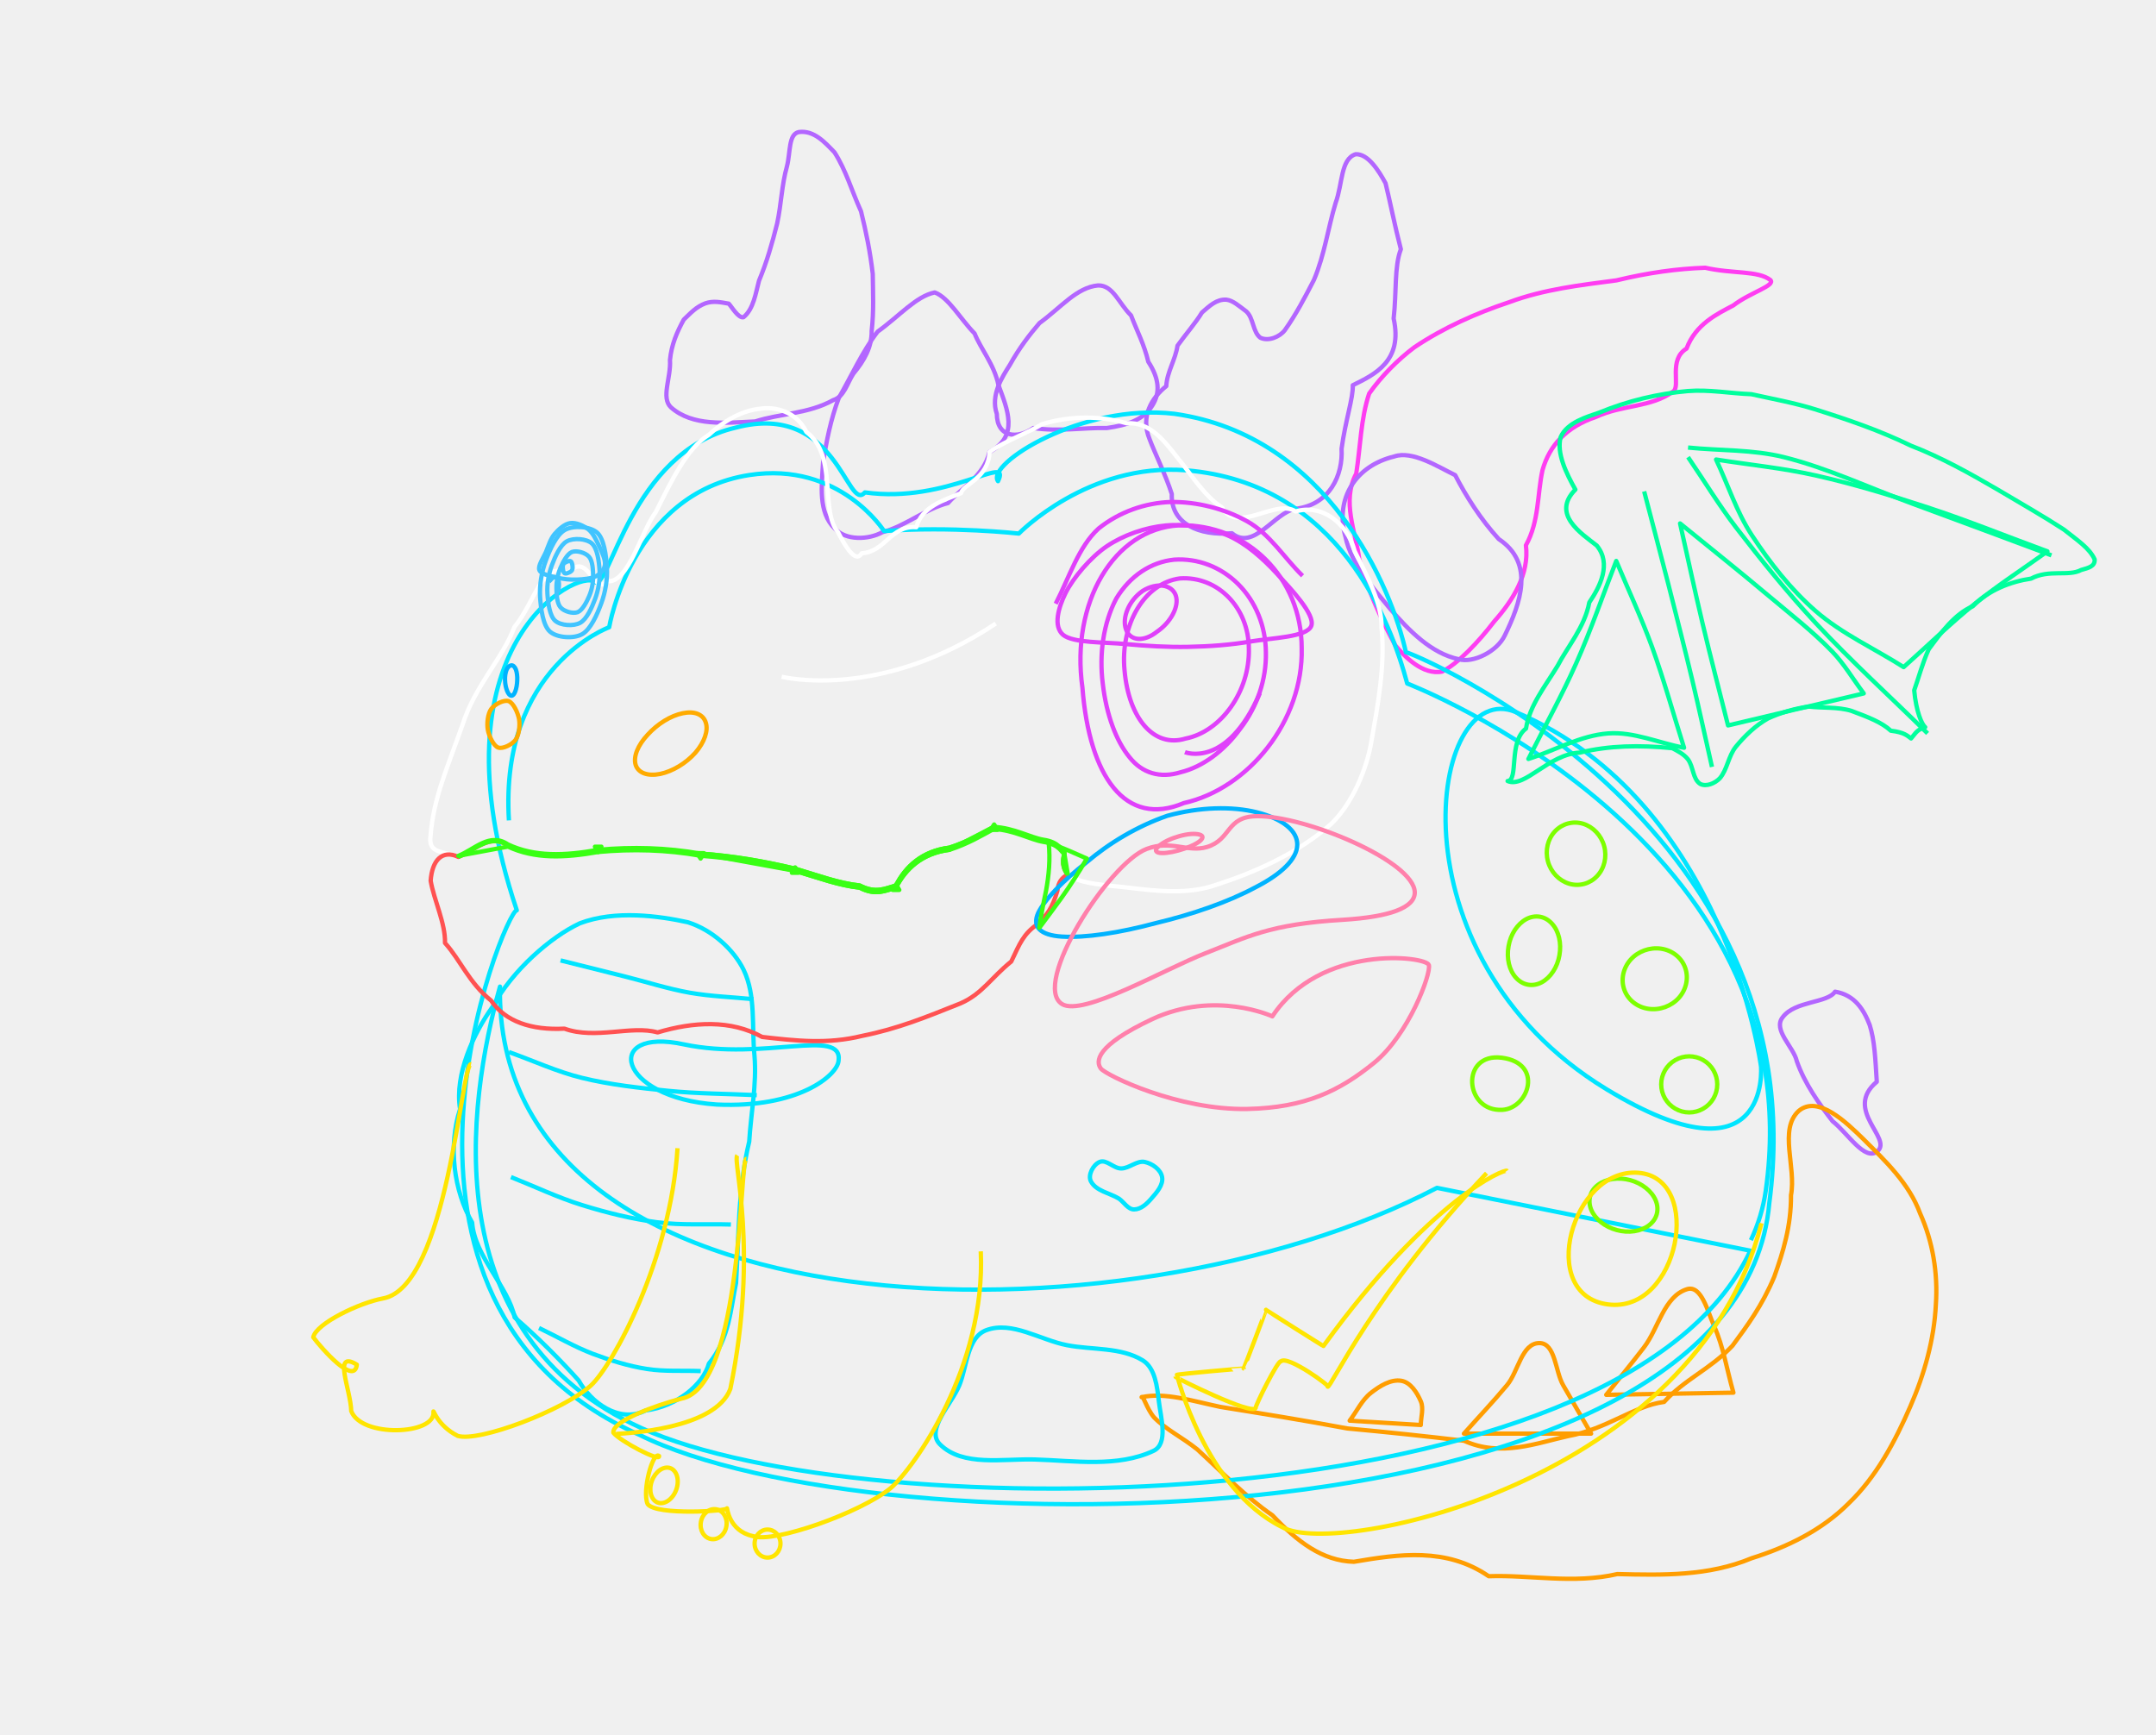
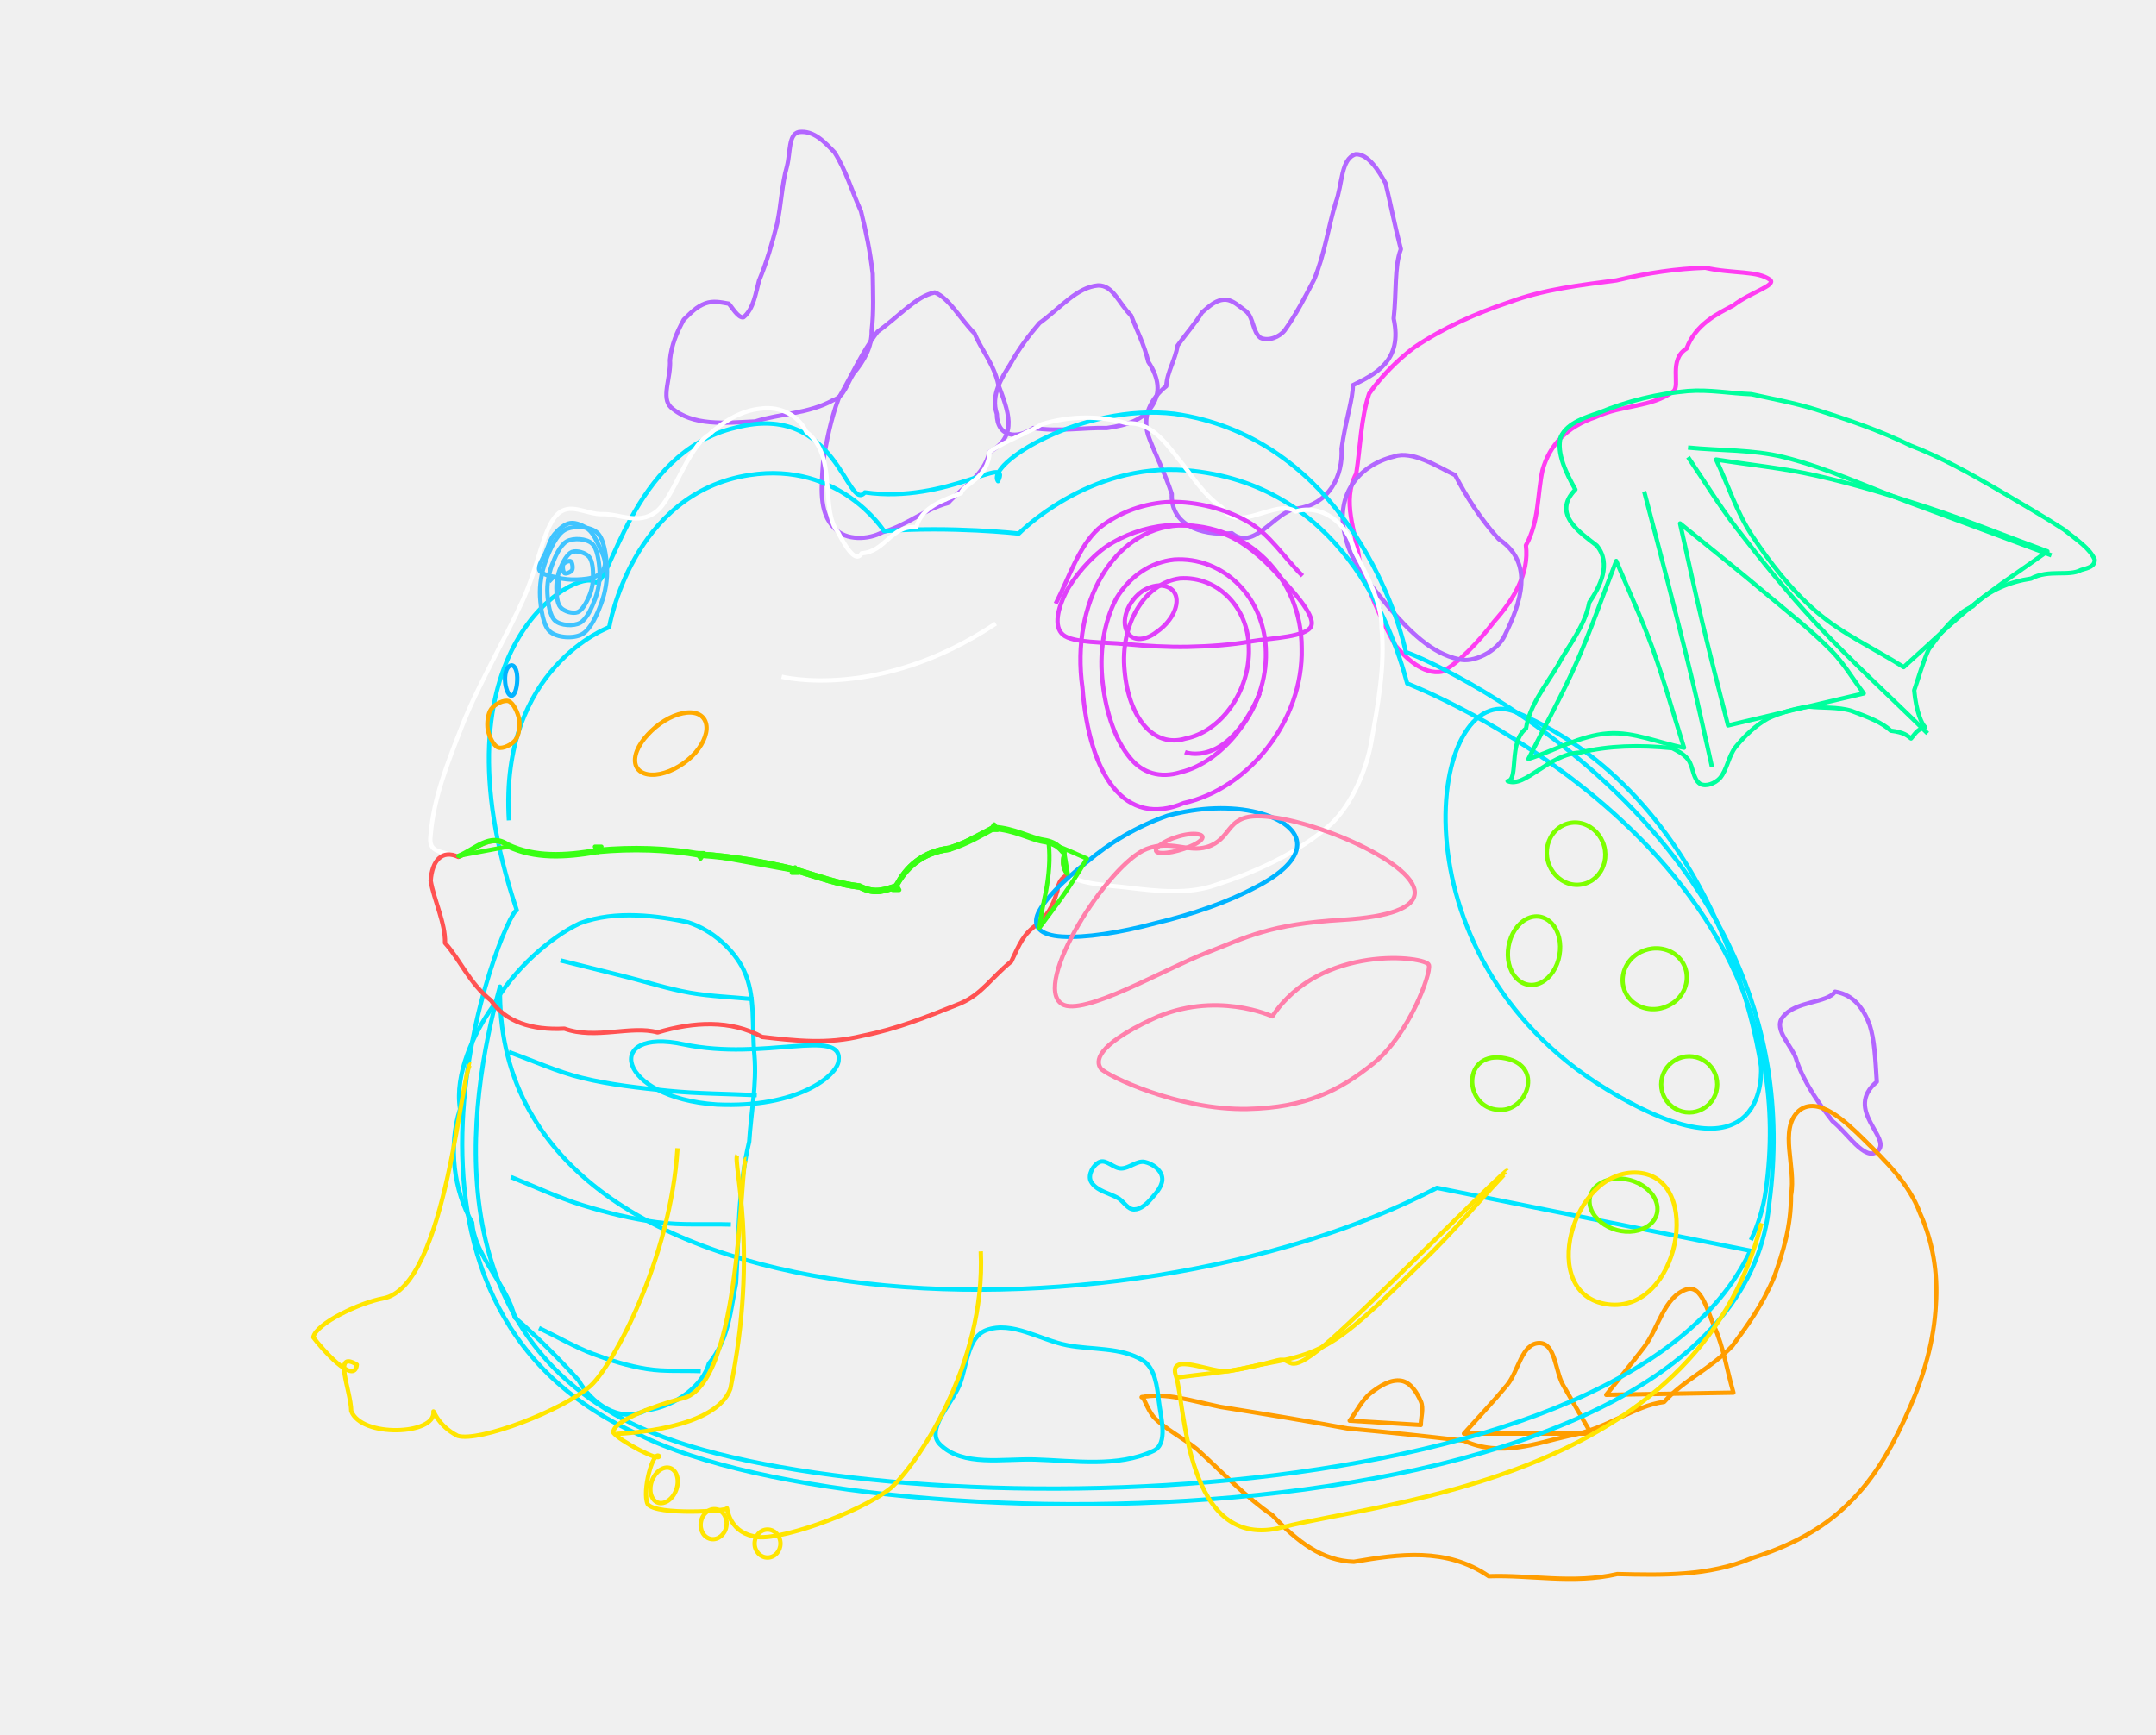
<svg xmlns="http://www.w3.org/2000/svg" width="2000" height="1609" viewBox="0 0 2000 1609">
  <g id="g_wing_back" fill="none" stroke="#ff3df2" stroke-width="4" stroke-linejoin="round">
    <path id="wing_lobe" d="M 1642.3 259.8 C 1647.2 265.0 1623.9 271.1 1607.8 283.4 C 1592.9 291.2 1573.0 300.7 1564.5 323.4 C 1547.5 333.6 1559.0 357.8 1552.4 363.0 C 1531.5 378.3 1505.1 375.3 1480.4 386.8 C 1453.1 396.0 1437.4 413.1 1430.9 436.1 C 1426.0 458.3 1427.9 483.6 1415.5 505.9 C 1418.8 532.2 1403.7 556.8 1386.1 576.5 C 1371.6 595.5 1352.7 615.4 1337.9 623.0 C 1319.9 626.7 1302.8 608.9 1294.4 598.8 C 1281.1 574.4 1268.6 547.1 1260.9 518.8 C 1257.7 493.6 1244.3 465.0 1258.1 439.4 C 1262.0 414.5 1262.3 388.4 1270.1 365.1 C 1281.4 349.0 1296.9 333.5 1312.0 322.2 C 1339.1 304.0 1369.2 290.6 1400.1 280.3 C 1432.4 268.3 1466.1 264.5 1499.5 260.1 C 1528.9 253.0 1555.6 249.3 1581.8 248.4 C 1607.4 254.2 1630.7 250.8 1642.3 259.8 Z" />
  </g>
  <g id="g_spikes" fill="none" stroke="#b366ff" stroke-width="4" stroke-linejoin="round">
    <path id="spike_head_3" d="M 1293.3 423.5 C 1310.0 417.6 1334.0 433.1 1349.9 440.8 C 1359.7 459.9 1373.6 481.9 1390.3 500.1 C 1424.0 522.5 1410.4 559.8 1395.9 589.5 C 1388.8 604.5 1366.4 615.4 1353.3 611.6 C 1327.5 606.2 1306.9 584.7 1289.7 565.0 C 1274.4 546.1 1253.1 522.9 1248.2 498.3 C 1237.9 462.3 1257.9 432.0 1293.3 423.5 Z" />
    <path id="spike_back_1" d="M 1702.3 920.0 C 1720.4 923.0 1728.9 936.5 1734.4 950.9 C 1739.0 965.4 1739.6 981.9 1741.0 1003.6 C 1709.8 1029.6 1755.9 1056.0 1741.6 1068.0 C 1730.0 1078.0 1713.8 1050.9 1700.0 1040.2 C 1687.5 1024.1 1674.1 1005.3 1666.8 984.5 C 1663.9 971.3 1644.1 955.3 1653.8 943.6 C 1665.2 928.4 1695.1 930.8 1702.3 920.0 Z" />
    <path id="horn_left" d="M 741.0 122.5 C 755.1 120.6 765.4 132.3 774.1 141.3 C 784.9 158.2 790.0 176.9 798.7 196.0 C 803.4 215.0 807.2 233.5 809.6 254.1 C 809.8 271.4 810.7 288.5 808.6 307.0 C 808.8 321.9 801.8 334.4 791.6 346.7 C 785.6 356.0 783.2 368.0 772.9 371.2 C 750.0 384.0 723.8 383.5 700.5 391.0 C 672.6 392.3 642.6 395.7 622.4 377.9 C 612.9 369.0 622.6 350.2 621.5 334.0 C 622.9 319.6 628.0 308.0 634.3 296.5 C 640.8 290.3 645.8 284.6 654.4 281.4 C 661.7 278.9 668.1 280.3 676.0 281.7 C 678.8 284.6 684.9 295.4 689.7 294.3 C 699.2 286.6 701.1 271.4 704.1 260.4 C 711.3 243.2 716.4 225.3 720.9 207.4 C 724.8 189.2 725.2 171.2 730.0 154.4 C 733.4 141.0 731.3 124.6 741.0 122.5 Z" />
    <path id="horn_right" d="M 1257.5 143.1 C 1268.9 142.4 1278.9 158.2 1285.3 170.0 C 1289.6 187.5 1293.7 208.8 1299.5 231.2 C 1293.3 247.3 1295.6 271.0 1292.8 295.5 C 1301.6 335.1 1275.1 347.4 1254.9 357.4 C 1255.4 369.0 1248.2 389.4 1244.5 416.3 C 1245.9 440.6 1233.7 468.3 1201.9 472.0 C 1182.2 475.3 1163.0 511.5 1142.8 494.7 C 1112.3 497.3 1085.9 485.9 1087.0 458.3 C 1081.3 440.5 1071.0 419.8 1066.4 407.4 C 1057.7 386.4 1068.4 369.0 1081.9 358.2 C 1082.5 345.2 1090.4 333.8 1092.3 320.7 C 1100.2 309.7 1108.8 300.0 1115.0 289.9 C 1122.0 283.8 1128.5 277.5 1137.5 278.0 C 1143.8 278.7 1149.2 283.8 1156.1 288.9 C 1163.0 295.2 1162.0 307.8 1169.1 313.3 C 1176.8 317.0 1187.2 312.4 1191.8 306.4 C 1202.2 291.8 1210.7 275.5 1218.9 259.6 C 1228.8 236.1 1231.9 211.5 1239.0 188.2 C 1245.5 170.5 1243.6 147.5 1257.5 143.1 Z" />
    <path id="spike_head_1" d="M 867.1 271.3 C 880.0 276.0 891.1 296.2 904.1 309.4 C 909.7 323.7 922.3 338.1 926.2 357.2 C 934.4 379.6 945.6 404.4 917.9 419.3 C 912.5 442.1 891.5 452.9 879.4 466.7 C 858.1 472.2 839.8 488.2 818.6 493.7 C 805.9 500.8 784.6 501.8 774.2 490.2 C 758.9 475.4 762.2 450.1 763.5 429.4 C 766.4 410.3 770.7 388.7 778.1 369.2 C 789.9 348.6 800.1 325.9 814.1 307.7 C 834.3 293.2 849.7 274.9 867.1 271.3 Z" />
    <path id="spike_head_2" d="M 1018.6 264.8 C 1032.7 264.5 1037.7 281.4 1049.2 292.6 C 1054.8 307.2 1061.4 319.5 1065.2 335.6 C 1075.2 350.9 1076.6 364.2 1068.9 376.3 C 1060.9 389.3 1046.0 394.4 1026.7 397.1 C 1005.8 396.5 983.2 400.7 958.6 397.1 C 943.8 407.6 924.8 405.8 924.7 384.0 C 918.6 366.5 929.8 349.6 936.8 338.5 C 945.5 322.8 955.1 310.4 964.3 299.7 C 984.3 285.2 998.8 266.6 1018.6 264.8 Z" />
  </g>
  <g id="g_tail" fill="none" stroke="#ff9d00" stroke-width="4" stroke-linejoin="round">
    <path id="tail" d="M 1059.0 1296.2 C 1081.0 1291.5 1104.9 1299.5 1132.0 1305.2 C 1170.5 1311.4 1209.3 1317.6 1249.8 1325.2 C 1286.8 1328.6 1322.5 1332.4 1358.1 1336.6 C 1392.0 1352.1 1425.3 1338.8 1454.6 1332.3 C 1490.7 1325.8 1515.7 1304.2 1543.7 1300.6 C 1562.4 1279.8 1586.7 1270.1 1607.1 1248.5 C 1620.8 1229.9 1634.6 1211.4 1645.9 1184.4 C 1654.1 1161.3 1661.6 1137.5 1661.4 1108.8 C 1666.4 1082.7 1649.8 1047.8 1668.6 1030.6 C 1686.5 1015.5 1713.0 1041.6 1728.4 1056.6 C 1749.0 1077.1 1771.0 1097.9 1781.2 1125.8 C 1792.9 1151.8 1797.8 1181.1 1795.8 1210.2 C 1794.2 1242.6 1785.1 1275.1 1772.0 1305.0 C 1757.8 1337.6 1740.5 1370.1 1714.9 1394.7 C 1690.0 1419.7 1657.7 1435.3 1624.9 1445.6 C 1584.8 1462.4 1542.1 1461.3 1500.3 1460.3 C 1459.4 1469.7 1419.7 1460.9 1381.0 1462.3 C 1341.7 1435.3 1297.7 1441.8 1255.9 1448.9 C 1226.6 1448.0 1203.6 1430.4 1180.4 1405.8 C 1155.2 1388.5 1134.4 1366.4 1110.6 1344.6 C 1096.5 1333.3 1081.6 1326.3 1070.5 1314.9 C 1063.6 1306.7 1060.3 1293.7 1059.0 1296.2 Z" />
    <path id="tail_spike_1" d="M 1252.0 1318.0 C 1258.7 1309.3 1263.3 1298.7 1272.0 1292.0 C 1279.9 1285.9 1290.1 1279.3 1300.0 1281.0 C 1308.6 1282.5 1314.5 1292.0 1318.0 1300.0 C 1320.9 1306.7 1318.0 1314.7 1318.0 1322.0 C 1296.0 1320.7 1274.0 1319.3 1252.0 1318.0 Z" />
    <path id="tail_spike_2" d="M 1358.0 1330.0 C 1371.3 1315.0 1385.2 1300.4 1398.0 1285.0 C 1408.5 1272.4 1411.6 1246.0 1428.0 1246.0 C 1442.9 1246.0 1442.6 1272.0 1450.0 1285.0 C 1458.6 1300.0 1467.3 1315.0 1476.0 1330.0 C 1436.7 1330.0 1397.3 1330.0 1358.0 1330.0 Z" />
    <path id="tail_spike_3" d="M 1490.0 1294.0 C 1501.7 1279.3 1513.6 1264.9 1525.0 1250.0 C 1538.6 1232.2 1543.6 1202.6 1565.0 1196.0 C 1578.4 1191.9 1584.2 1217.2 1590.0 1230.0 C 1598.8 1249.6 1602.0 1271.3 1608.0 1292.0 C 1568.7 1292.7 1529.3 1293.3 1490.0 1294.0 Z" />
  </g>
  <g id="g_body" fill="none" stroke="#00e5ff" stroke-width="4" stroke-linejoin="round">
    <path id="body" d="M 479.4 844.5 C 396.8 598.4 537.1 526.8 551.6 539.9 C 565.8 548.9 584.5 419.4 682.6 396.7 C 776.7 371.9 785.9 476.4 802.3 456.8 C 878.6 467.7 939.0 419.4 925.8 446.4 C 914.2 430.8 1003.4 373.8 1089.5 383.9 C 1232.6 404.2 1291.2 546.3 1304.2 605.2 C 1304.1 602.5 1688.0 761.6 1641.3 1116.0 C 1613.2 1435.8 811.6 1440.6 592.7 1330.9 C 318.3 1208.7 468.8 843.3 479.4 844.5 Z" />
    <path id="body_shade" d="M 1623.7 1160.3 C 1505.9 1414.3 801.8 1418.6 595.3 1325.0 C 403.3 1238.0 433.3 1024.9 463.8 915.3 C 457.9 1243.0 1041.8 1254.2 1333.0 1102.0 C 1333.0 1102.0 1623.7 1160.3 1623.7 1160.3 Z" />
    <path id="back_shade" d="M 1406.3 660.7 C 1326.1 626.6 1286.0 886.2 1490.1 1010.4 C 1643.1 1103.5 1633.6 989.5 1633.6 989.5 C 1633.6 989.5 1601.5 743.5 1406.3 660.7 Z" />
    <path id="body_rim" d="M 472.1 761.1 C 463.4 618.8 565.1 581.9 565.1 581.9 C 565.1 581.9 585.8 457.6 695.1 440.7 C 779.1 427.8 820.1 492.7 820.1 492.7 C 882.6 488.0 945.1 495.0 945.1 495.0 C 945.1 495.0 1009.4 429.0 1100.1 436.3 C 1242.5 447.9 1290.3 577.7 1305.4 634.1 C 1305.4 634.1 1684.1 779.6 1638.0 1104.6 C 1635.7 1120.8 1631.0 1136.1 1624.2 1150.5" />
    <path id="chin_highlight" d="M 777.9 984.0 C 781.9 953.0 708.5 984.6 634.4 968.9 C 559.0 952.5 571.9 1018.5 664.9 1024.7 C 740.1 1028.2 776.8 997.8 777.9 984.0 Z" />
    <path id="belly" d="M 537.8 856.6 C 570.8 844.0 611.6 849.8 638.1 855.6 C 660.7 862.7 680.5 880.9 689.7 899.5 C 701.4 923.5 697.2 952.6 699.9 979.5 C 702.1 1006.1 696.6 1032.5 695.0 1059.1 C 684.6 1102.1 685.4 1146.3 682.8 1190.4 C 678.0 1212.5 676.7 1242.2 657.6 1265.0 C 652.3 1284.5 627.6 1304.9 599.0 1308.5 C 574.3 1320.9 548.0 1300.9 536.8 1280.7 C 521.1 1263.1 498.2 1239.9 477.4 1222.2 C 471.8 1194.0 440.1 1165.3 438.0 1134.2 C 421.0 1105.0 415.6 1063.2 426.8 1028.9 C 421.5 996.6 439.5 958.5 456.8 934.2 C 475.5 900.0 510.6 869.4 537.8 856.6 Z" />
    <path id="belly_under" d="M 915.0 1234.0 C 938.9 1225.2 965.0 1243.2 990.0 1248.0 C 1013.4 1252.5 1039.7 1249.6 1060.0 1262.0 C 1071.6 1269.1 1073.4 1286.5 1075.0 1300.0 C 1076.8 1315.3 1084.0 1339.4 1070.0 1346.0 C 1036.7 1361.6 996.7 1355.1 960.0 1354.0 C 930.3 1353.1 893.2 1360.9 872.0 1340.0 C 858.3 1326.5 882.7 1302.9 890.0 1285.0 C 897.1 1267.5 897.2 1240.6 915.0 1234.0 Z" />
    <path id="belly_stripe_1" d="M 520.0 891.0 C 540.0 896.0 560.0 901.0 580.0 906.0 C 600.0 911.0 619.7 917.4 640.0 921.0 C 659.5 924.4 679.3 925.0 699.0 927.0" />
    <path id="belly_stripe_2" d="M 472.0 976.0 C 494.7 984.0 516.6 994.3 540.0 1000.0 C 566.2 1006.4 593.2 1009.3 620.0 1012.0 C 647.2 1014.7 674.7 1014.7 702.0 1016.0" />
    <path id="belly_stripe_3" d="M 474.0 1092.0 C 496.0 1100.7 517.4 1111.0 540.0 1118.0 C 562.9 1125.1 586.3 1130.9 610.0 1134.0 C 632.5 1136.9 655.3 1135.3 678.0 1136.0" />
    <path id="belly_stripe_4" d="M 500.0 1232.0 C 516.7 1240.0 532.7 1249.4 550.0 1256.0 C 566.2 1262.1 582.9 1267.3 600.0 1270.0 C 616.5 1272.6 633.3 1271.3 650.0 1272.0" />
    <path id="heart" d="M 1038.0 1112.0 C 1029.3 1106.7 1016.8 1105.0 1012.0 1096.0 C 1008.9 1090.2 1014.0 1080.6 1020.0 1078.0 C 1026.4 1075.3 1033.0 1084.0 1040.0 1084.0 C 1047.6 1084.0 1054.6 1076.4 1062.0 1078.0 C 1068.9 1079.5 1076.8 1085.0 1078.0 1092.0 C 1079.3 1099.3 1072.9 1106.4 1068.0 1112.0 C 1063.9 1116.8 1058.3 1122.0 1052.0 1122.0 C 1046.3 1122.0 1042.7 1115.3 1038.0 1112.0 Z" />
  </g>
  <g id="g_spots" fill="none" stroke="#7dff00" stroke-width="4" stroke-linejoin="round">
    <path id="spot_6" d="M 1393.9 1029.6 C 1418.1 1028.0 1432.2 986.5 1393.3 981.3 C 1354.4 976.2 1358.3 1031.9 1393.9 1029.6 Z" />
    <path id="spot_1" d="M 1435.9 799.0 C 1433.2 789.0 1435.7 778.4 1442.5 771.2 C 1449.2 764.1 1459.1 761.4 1468.5 764.2 C 1477.9 767.1 1485.4 775.0 1488.1 785.0 C 1490.8 795.0 1488.3 805.6 1481.5 812.8 C 1474.8 819.9 1464.9 822.6 1455.5 819.8 C 1446.1 816.9 1438.6 809.0 1435.9 799.0 Z" />
    <path id="spot_2" d="M 1399.4 877.8 C 1401.3 866.6 1407.7 857.0 1416.0 852.6 C 1424.3 848.3 1433.3 849.9 1439.6 856.8 C 1446.0 863.7 1448.6 874.9 1446.6 886.2 C 1444.7 897.4 1438.3 907.0 1430.0 911.4 C 1421.7 915.7 1412.7 914.1 1406.4 907.2 C 1400.0 900.3 1397.4 889.1 1399.4 877.8 Z" />
    <path id="spot_3" d="M 1506.8 918.3 C 1503.4 908.9 1505.6 898.2 1512.6 890.3 C 1519.6 882.5 1530.4 878.6 1540.8 880.1 C 1551.2 881.6 1559.8 888.3 1563.2 897.7 C 1566.6 907.1 1564.4 917.8 1557.4 925.7 C 1550.4 933.5 1539.6 937.4 1529.2 935.9 C 1518.8 934.4 1510.2 927.7 1506.8 918.3 Z" />
    <path id="spot_4" d="M 1541.0 1006.0 C 1541.0 996.7 1546.0 988.1 1554.0 983.5 C 1562.0 978.8 1572.0 978.8 1580.0 983.5 C 1588.0 988.1 1593.0 996.7 1593.0 1006.0 C 1593.0 1015.3 1588.0 1023.9 1580.0 1028.5 C 1572.0 1033.2 1562.0 1033.2 1554.0 1028.5 C 1546.0 1023.9 1541.0 1015.3 1541.0 1006.0 Z" />
    <path id="spot_5" d="M 1475.1 1109.7 C 1477.3 1101.4 1485.3 1095.4 1495.9 1093.8 C 1506.6 1092.2 1518.4 1095.4 1526.8 1102.1 C 1535.3 1108.8 1539.1 1118.0 1536.9 1126.3 C 1534.7 1134.6 1526.7 1140.6 1516.1 1142.2 C 1505.4 1143.8 1493.6 1140.6 1485.2 1133.9 C 1476.7 1127.2 1472.9 1118.0 1475.1 1109.7 Z" />
  </g>
  <g id="g_legs" fill="none" stroke="#ffe500" stroke-width="4" stroke-linejoin="round">
    <path id="foot_front_far" d="M 437.0 987.2 C 428.0 985.3 415.4 1194.0 355.2 1204.6 C 333.5 1208.6 293.2 1227.8 290.6 1240.6 C 297.9 1250.5 328.9 1286.0 331.0 1266.0 C 308.1 1252.0 325.4 1289.3 325.8 1309.0 C 335.1 1334.0 404.0 1331.2 402.1 1309.9 C 401.6 1306.2 405.1 1322.2 424.6 1332.1 C 444.3 1338.1 522.2 1308.6 548.1 1285.4 C 568.6 1266.6 622.0 1168.5 628.5 1065.2" />
-     <path id="hind_leg" d="M 1397.9 1086.2 C 1396.3 1084.0 1327.3 1111.3 1227.7 1248.7 C 1228.4 1249.5 1174.8 1215.6 1174.4 1215.1 C 1174.6 1215.3 1153.9 1269.6 1153.7 1269.6 C 1153.8 1269.3 1091.7 1274.8 1091.7 1275.5 C 1091.7 1274.4 1117.3 1381.4 1189.7 1416.9 C 1240.8 1445.5 1573.9 1373.4 1634.0 1134.8" />
-     <path id="hind_leg_line" d="M 1090.6 1277.4 C 1090.4 1277.9 1162.2 1313.8 1164.9 1306.1 C 1164.2 1304.3 1185.8 1261.2 1188.2 1263.0 C 1194.3 1256.7 1235.9 1287.2 1231.6 1286.4 C 1233.8 1289.3 1273.4 1200.4 1379.0 1088.4" />
+     <path id="hind_leg" d="M 1397.9 1086.2 C 1396.3 1084.0 1263.2 1219.4 1227.7 1248.7 C 1192.2 1278.0 1199.6 1258.1 1185.0 1262.0 C 1170.4 1265.9 1155.7 1269.5 1140.0 1272.0 C 1124.3 1274.5 1082.7 1252.8 1091.0 1277.0 C 1099.3 1301.2 1099.2 1440.6 1189.7 1416.9 C 1280.2 1393.2 1573.9 1373.4 1634.0 1134.8" />
+     <path id="hind_leg_line" d="M 1092.0 1278.0 C 1114.7 1274.7 1136.2 1273.5 1160.0 1268.0 C 1183.8 1262.5 1208.3 1261.3 1235.0 1245.0 C 1261.7 1228.7 1293.3 1195.8 1320.0 1170.0 C 1346.7 1144.2 1370.0 1116.7 1395.0 1090.0" />
    <path id="hind_knee" d="M 1491.5 1210.1 C 1557.6 1218.9 1581.1 1092.7 1519.7 1088.0 C 1458.2 1083.4 1425.4 1201.4 1491.5 1210.1 Z" />
    <path id="leg_front_near" d="M 692.3 1075.1 C 686.0 1074.3 689.3 1287.1 631.9 1297.6 C 608.2 1303.7 567.4 1318.6 569.0 1329.2 C 575.3 1337.0 612.4 1356.6 611.4 1350.8 C 605.6 1345.7 595.4 1383.6 600.8 1395.4 C 609.0 1406.2 676.1 1401.8 674.4 1399.3 C 674.5 1398.3 675.9 1420.4 698.6 1425.1 C 717.6 1432.0 798.2 1403.4 826.3 1380.5 C 848.0 1361.8 914.7 1267.4 909.8 1160.9" />
    <path id="leg_front_near_line" d="M 571.5 1330.3 C 581.2 1329.7 663.7 1325.8 677.5 1288.5 C 704.2 1158.3 679.5 1078.4 683.9 1071.8" />
    <path id="toe_near_1" d="M 604.7 1373.9 C 607.9 1365.1 615.6 1359.8 621.8 1362.0 C 628.0 1364.3 630.5 1373.3 627.3 1382.1 C 624.1 1390.9 616.4 1396.2 610.2 1394.0 C 604.0 1391.7 601.5 1382.7 604.7 1373.9 Z" />
    <path id="toe_near_2" d="M 650.2 1411.9 C 651.5 1404.3 657.9 1399.1 664.4 1400.2 C 671.0 1401.4 675.2 1408.5 673.8 1416.1 C 672.5 1423.7 666.1 1428.9 659.6 1427.8 C 653.0 1426.6 648.8 1419.5 650.2 1411.9 Z" />
    <path id="toe_near_3" d="M 700.0 1432.0 C 700.0 1424.8 705.4 1419.0 712.0 1419.0 C 718.6 1419.0 724.0 1424.8 724.0 1432.0 C 724.0 1439.2 718.6 1445.0 712.0 1445.0 C 705.4 1445.0 700.0 1439.2 700.0 1432.0 Z" />
  </g>
  <g id="g_wing" fill="none" stroke="#00ff9d" stroke-width="4" stroke-linejoin="round">
    <path id="wing_main" d="M 1447.8 405.3 C 1454.0 391.7 1472.3 386.7 1483.5 382.8 C 1510.4 371.7 1538.2 365.2 1565.6 362.8 C 1585.6 361.2 1605.0 365.0 1624.6 365.7 C 1644.3 370.1 1664.1 373.6 1683.7 379.7 C 1713.9 389.2 1743.8 399.4 1772.5 413.4 C 1801.0 424.4 1827.2 439.1 1853.3 454.3 C 1874.8 467.1 1895.1 478.6 1914.6 491.3 C 1927.4 501.5 1938.3 508.5 1943.1 519.0 C 1943.4 525.5 1937.5 526.8 1930.5 528.8 C 1919.1 535.1 1900.6 527.9 1884.1 536.8 C 1865.4 539.5 1844.6 547.4 1830.0 562.5 C 1813.4 569.2 1799.8 587.9 1789.2 602.3 C 1783.5 614.6 1778.9 631.6 1775.7 640.4 C 1777.5 660.5 1782.9 672.3 1785.9 674.6 C 1778.3 677.3 1778.2 678.6 1772.8 685.1 C 1769.5 682.8 1766.9 679.4 1754.0 677.9 C 1745.7 670.2 1733.3 665.4 1717.5 659.5 C 1704.9 655.6 1689.8 657.0 1678.2 655.5 C 1664.8 657.2 1651.0 661.5 1640.1 666.5 C 1628.5 673.0 1618.5 682.7 1610.2 692.8 C 1603.2 701.6 1602.3 714.0 1595.4 722.0 C 1590.8 726.8 1582.7 730.2 1577.1 727.2 C 1570.1 722.5 1571.0 711.4 1565.8 704.4 C 1561.8 699.4 1556.0 696.6 1551.3 694.1 C 1520.8 691.1 1492.7 691.6 1465.6 698.2 C 1436.6 699.5 1414.6 731.5 1398.5 724.6 C 1409.0 723.9 1399.1 688.1 1415.6 675.9 C 1418.8 654.6 1433.2 637.0 1444.9 617.7 C 1454.1 599.9 1470.1 581.7 1474.3 558.9 C 1484.2 544.3 1495.2 523.0 1481.2 506.1 C 1466.8 494.8 1438.8 477.0 1461.4 454.2 C 1453.0 439.3 1443.6 420.2 1447.8 405.3 Z" />
    <path id="wing_membrane_1" d="M 1499.3 520.4 C 1510.4 547.1 1522.7 573.2 1532.6 600.4 C 1543.7 631.1 1552.3 662.6 1562.2 693.7 C 1538.8 689.3 1515.7 678.7 1491.9 680.4 C 1466.0 682.3 1442.5 696.2 1417.8 704.1 C 1432.6 674.5 1448.8 645.5 1462.2 615.2 C 1476.0 584.2 1486.9 552.0 1499.3 520.4 Z" />
    <path id="wing_membrane_2" d="M 1558.5 485.6 C 1585.7 507.8 1613.2 529.6 1640.0 552.2 C 1660.1 569.1 1681.0 585.3 1699.3 604.1 C 1710.7 615.8 1719.0 630.2 1728.9 643.3 C 1707.9 648.2 1686.9 653.1 1665.9 658.1 C 1644.9 663.0 1624.0 668.0 1603.0 673.0 C 1595.1 641.4 1586.8 609.8 1579.3 578.1 C 1572.0 547.4 1565.4 516.4 1558.5 485.6 Z" />
    <path id="wing_membrane_3" d="M 1591.9 426.3 C 1622.7 431.2 1653.9 434.2 1684.4 441.1 C 1719.5 449.0 1753.9 459.5 1788.1 470.7 C 1825.6 483.0 1862.2 497.9 1899.3 511.5 C 1877.1 527.5 1854.0 542.4 1832.6 559.6 C 1809.4 578.3 1788.1 599.1 1765.9 618.9 C 1738.7 601.6 1708.7 588.1 1684.4 567.0 C 1661.3 546.9 1642.0 522.3 1625.2 496.7 C 1610.9 475.0 1603.0 449.8 1591.9 426.3 Z" />
    <path id="wing_bone_1" d="M 1525.2 455.9 C 1532.6 484.3 1540.1 512.7 1547.4 541.1 C 1554.9 570.7 1562.5 600.3 1569.6 630.0 C 1576.1 657.1 1581.9 684.3 1588.1 711.5" />
    <path id="wing_bone_2" d="M 1565.9 424.1 C 1580.7 445.8 1594.4 468.4 1610.4 489.3 C 1633.9 519.8 1658.2 549.9 1684.4 578.1 C 1717.5 613.7 1753.5 646.3 1788.1 680.4" />
    <path id="wing_bone_3" d="M 1565.9 415.2 C 1595.5 418.2 1625.9 416.9 1654.8 424.1 C 1695.6 434.3 1733.9 452.5 1773.3 467.0 C 1816.6 482.9 1859.8 499.1 1903.0 515.2" />
  </g>
  <g id="g_head" fill="none" stroke="#ffffff" stroke-width="4" stroke-linejoin="round">
    <path id="brow_fold" d="M 725.1 627.8 C 725.1 627.8 815.2 650.8 923.7 578.5" />
-     <path id="head" d="M 399.4 775.3 C 402.2 740.1 414.7 713.1 429.2 672.0 C 440.5 636.4 466.5 610.4 477.2 581.7 C 496.9 557.9 502.8 519.1 527.3 531.9 C 545.0 509.6 551.3 554.0 563.1 539.1 C 582.8 542.1 595.0 492.2 608.4 475.0 C 622.5 446.8 637.2 415.6 657.8 403.2 C 669.7 392.0 687.2 380.7 705.8 379.1 C 718.2 377.2 738.4 381.0 748.0 400.7 C 777.6 422.9 760.1 473.5 777.5 493.9 C 790.3 519.1 796.2 518.8 799.3 513.3 C 821.5 511.9 826.5 487.1 850.0 489.1 C 855.2 469.9 875.5 464.0 891.6 457.5 C 893.1 449.2 916.8 444.4 918.0 419.2 C 933.8 408.3 953.3 401.9 966.6 393.5 C 993.1 385.6 1020.1 385.5 1045.3 392.7 C 1067.0 391.3 1080.3 409.3 1092.8 425.3 C 1103.5 437.8 1115.7 458.9 1133.7 470.9 C 1147.5 495.9 1183.7 462.1 1201.8 474.5 C 1226.0 467.3 1249.5 484.6 1256.7 511.4 C 1266.4 531.5 1282.1 558.4 1281.6 582.4 C 1285.1 618.1 1277.9 655.1 1272.2 687.8 C 1267.8 713.7 1254.5 745.3 1235.2 764.0 C 1204.2 791.9 1161.9 810.1 1128.3 820.8 C 1102.5 830.0 1073.7 826.7 1048.3 823.7 C 1028.5 821.2 1002.5 820.6 990.4 811.4 C 983.1 802.0 987.8 793.6 987.3 790.7 C 984.7 790.6 983.2 782.2 967.7 780.0 C 955.5 777.9 940.8 769.1 921.8 768.1 C 911.6 773.7 897.2 782.2 880.7 787.4 C 855.4 790.5 839.9 805.1 831.1 822.5 C 821.5 825.1 812.6 830.3 797.5 822.5 C 778.1 820.4 760.4 813.7 737.6 806.9 C 709.2 800.1 680.3 795.1 649.8 792.9 C 618.4 787.3 586.4 786.5 554.9 789.4 C 523.5 795.0 495.9 796.0 471.2 784.4 C 454.3 772.9 440.6 788.8 425.2 795.0 C 409.3 789.1 397.2 791.9 399.4 775.3 Z" />
+     <path id="head" d="M 399.4 775.3 C 402.2 740.1 414.9 708.5 429.2 672.0 C 443.5 635.6 470.7 588.7 485.2 556.4 C 499.7 524.1 503.8 491.4 516.1 478.1 C 528.4 464.9 543.7 477.5 559.1 477.0 C 574.5 476.5 591.9 487.3 608.4 475.0 C 624.8 462.7 637.2 415.6 657.8 403.2 C 669.7 392.0 687.2 380.7 705.8 379.1 C 718.2 377.2 738.4 381.0 748.0 400.7 C 777.6 422.9 760.1 473.5 777.5 493.9 C 790.3 519.1 796.2 518.8 799.3 513.3 C 821.5 511.9 826.5 487.1 850.0 489.1 C 855.2 469.9 875.5 464.0 891.6 457.5 C 893.1 449.2 916.8 444.4 918.0 419.2 C 933.8 408.3 953.3 401.9 966.6 393.5 C 993.1 385.6 1020.1 385.5 1045.3 392.7 C 1067.0 391.3 1080.3 409.3 1092.8 425.3 C 1103.5 437.8 1115.7 458.9 1133.7 470.9 C 1147.5 495.9 1183.7 462.1 1201.8 474.5 C 1226.0 467.3 1249.5 484.6 1256.7 511.4 C 1266.4 531.5 1282.1 558.4 1281.6 582.4 C 1285.1 618.1 1277.9 655.1 1272.2 687.8 C 1267.8 713.7 1254.5 745.3 1235.2 764.0 C 1204.2 791.9 1161.9 810.1 1128.3 820.8 C 1102.5 830.0 1073.7 826.7 1048.3 823.7 C 1028.5 821.2 1002.5 820.6 990.4 811.4 C 983.1 802.0 987.8 793.6 987.3 790.7 C 984.7 790.6 983.2 782.2 967.7 780.0 C 955.5 777.9 940.8 769.1 921.8 768.1 C 911.6 773.7 897.2 782.2 880.7 787.4 C 855.4 790.5 839.9 805.1 831.1 822.5 C 821.5 825.1 812.6 830.3 797.5 822.5 C 778.1 820.4 760.4 813.7 737.6 806.9 C 709.2 800.1 680.3 795.1 649.8 792.9 C 618.4 787.3 586.4 786.5 554.9 789.4 C 523.5 795.0 495.9 796.0 471.2 784.4 C 454.3 772.9 440.6 788.8 425.2 795.0 C 409.3 789.1 397.2 791.9 399.4 775.3 Z" />
  </g>
  <g id="g_jaw" fill="none" stroke="#ff5252" stroke-width="4" stroke-linejoin="round">
    <path id="jaw" d="M 425.2 795.0 C 440.6 788.8 454.3 772.9 471.2 784.4 C 495.9 796.0 523.5 795.0 554.9 789.4 C 586.4 786.5 618.4 787.3 649.8 792.9 C 680.3 795.1 709.2 800.1 737.6 806.9 C 760.4 813.7 778.1 820.4 797.5 822.5 C 812.6 830.3 821.5 825.1 831.1 822.5 C 839.9 805.1 855.4 790.5 880.7 787.4 C 897.2 782.2 911.6 773.7 921.8 768.1 C 940.8 769.1 955.5 777.9 967.7 780.0 C 983.2 782.2 984.7 790.6 987.3 790.7 C 987.8 793.6 983.1 802.0 990.4 811.4 C 985.1 814.2 981.6 818.3 980.9 826.3 C 976.0 843.0 971.3 848.7 962.5 857.2 C 949.2 866.8 946.3 874.7 938.1 892.0 C 919.6 906.9 911.1 922.1 890.9 930.9 C 858.3 943.9 833.1 954.3 799.8 961.0 C 767.4 969.0 738.1 965.5 707.0 962.0 C 677.8 945.9 643.6 947.8 610.0 957.8 C 585.8 950.9 552.4 964.7 523.6 954.3 C 493.1 955.9 468.6 947.7 455.6 928.3 C 435.0 911.7 427.1 890.7 412.8 874.8 C 413.3 856.7 402.6 835.2 399.5 817.1 C 400.8 798.2 410.1 787.9 425.2 795.0 Z" />
  </g>
  <g id="g_cheek" fill="none" stroke="#00b3ff" stroke-width="4" stroke-linejoin="round">
    <path id="cheek_puff" d="M 963.0 847.1 C 969.2 834.2 985.8 817.4 1007.8 800.1 C 1028.6 782.3 1054.9 766.5 1082.9 756.8 C 1112.8 748.6 1143.0 747.8 1166.3 753.7 C 1190.2 759.8 1203.7 770.9 1203.4 783.9 C 1203.1 796.8 1189.0 810.8 1164.2 823.4 C 1139.4 836.7 1106.2 848.3 1072.1 856.4 C 1038.2 865.5 1006.8 870.2 985.1 868.9 C 964.7 867.6 957.4 859.7 963.0 847.1 Z" />
    <path id="cheek_puff_far" d="M 469.8 621.6 C 470.9 619.0 472.5 617.5 474.1 617.3 C 475.9 617.0 477.4 618.4 478.5 621.0 C 479.5 623.6 480.0 627.2 479.8 631.2 C 479.7 635.0 479.0 638.7 478.0 641.4 C 477.0 644.1 475.7 645.5 474.4 645.4 C 473.0 645.4 471.6 643.8 470.5 641.1 C 469.4 638.4 468.6 635.0 468.5 631.2 C 468.3 627.7 468.8 624.3 469.8 621.6 Z" />
  </g>
  <g id="g_marks" fill="none" stroke="#ff80ab" stroke-width="4" stroke-linejoin="round">
    <path id="kiss_upper" d="M 1119.6 785.8 C 1101.8 791.1 1086.5 778.9 1063.6 787.6 C 1028.5 801.0 956.4 913.6 985.2 931.5 C 1004.4 943.4 1079.7 899.3 1118.3 884.3 C 1156.8 869.3 1177.6 857.3 1246.0 853.3 C 1289.5 850.6 1312.4 842.0 1312.4 828.0 C 1312.3 798.9 1209.8 756.3 1165.5 757.2 C 1137.2 757.7 1142.4 778.8 1119.6 785.8 Z" />
    <path id="kiss_lower" d="M 1180.3 942.9 C 1180.3 942.9 1127.2 918.2 1068.8 945.5 C 1015.7 970.4 1016.5 985.0 1021.2 991.3 C 1025.9 997.5 1093.0 1030.2 1157.4 1028.8 C 1210.8 1027.6 1242.6 1012.1 1274.7 986.0 C 1306.7 959.9 1327.6 903.6 1325.5 895.3 C 1323.3 887.0 1224.9 875.3 1180.3 942.9 Z" />
    <path id="blush" d="M 1072.3 788.6 C 1072.6 786.3 1076.8 782.8 1083.4 779.6 C 1090.0 776.5 1098.2 774.2 1104.8 773.7 C 1111.5 773.3 1115.6 774.5 1115.5 776.8 C 1115.3 779.2 1110.9 782.4 1104.0 785.3 C 1097.1 788.2 1088.8 790.5 1082.2 791.2 C 1075.8 791.9 1072.0 790.9 1072.3 788.6 Z" />
  </g>
  <g id="g_mouth" fill="none" stroke="#39ff14" stroke-width="4" stroke-linejoin="round">
    <path id="mouth_line" d="M 425.2 795.0 C 440.6 788.8 454.3 772.9 471.2 784.4 C 495.9 796.0 523.5 795.0 554.9 789.4 C 586.4 786.5 618.4 787.3 649.8 792.9 C 680.3 795.1 709.2 800.1 737.6 806.9 C 760.4 813.7 778.1 820.4 797.5 822.5 C 812.6 830.3 821.5 825.1 831.1 822.5 C 839.9 805.1 855.4 790.5 880.7 787.4 C 897.2 782.2 911.6 773.7 921.8 768.1 C 940.8 769.1 955.5 777.9 967.7 780.0 C 983.2 782.2 984.7 790.6 987.3 790.7 C 987.8 793.6 983.1 802.0 990.4 811.4" />
    <path id="mouth_cavity" d="M 425.2 794.0 C 440.6 787.8 454.3 771.9 471.2 783.4 C 495.9 795.0 523.5 794.0 554.9 788.4 C 586.4 785.5 618.4 786.3 649.8 791.9 C 680.3 794.1 709.2 799.1 737.6 805.9 C 760.4 812.7 778.1 819.4 797.5 821.5 C 812.6 829.3 821.5 824.1 831.1 821.5 C 839.9 804.1 855.4 789.5 880.7 786.4 C 897.2 781.2 911.6 772.7 921.8 767.1 C 940.8 768.1 955.5 776.9 967.7 779.0 C 983.2 781.2 984.7 789.6 987.3 789.7 C 987.8 792.6 983.1 801.0 990.4 810.4 C 989.4 804.2 988.4 798.0 987.3 791.7 C 984.7 791.6 983.2 783.2 967.7 781.0 C 955.5 778.9 940.8 770.1 921.8 769.1 C 911.6 774.7 897.2 783.2 880.7 788.4 C 855.4 791.5 839.9 806.1 831.1 823.5 C 821.5 826.1 812.6 831.3 797.5 823.5 C 778.1 821.4 760.4 814.7 737.6 807.9 C 709.2 801.1 680.3 796.1 649.8 793.9 C 618.4 788.3 586.4 787.5 554.9 790.4 C 523.5 796.0 495.9 797.0 471.2 785.4 C 455.9 788.3 440.5 791.2 425.2 794.0 Z" />
    <path id="tongue" d="M 649.8 791.9 C 680.3 794.1 709.2 799.1 737.6 805.9 C 760.4 812.7 778.1 819.4 797.5 821.5 C 812.6 829.3 821.5 824.1 831.1 821.5 C 839.9 804.1 855.4 789.5 880.7 786.4 C 897.2 781.2 911.6 772.7 921.8 767.1 C 908.1 774.2 894.4 781.3 880.7 788.4 C 855.4 791.5 839.9 806.1 831.1 823.5 C 821.5 826.1 812.6 831.3 797.5 823.5 C 778.1 821.4 760.4 814.7 737.6 807.9 C 708.3 802.5 679.0 797.2 649.8 791.9 Z" />
    <path id="teeth_upper_1" d="M 972.8 781.8 C 974.4 797.2 973.0 812.1 970.3 826.7 C 967.8 838.4 965.6 849.8 964.1 860.8 C 970.8 851.7 977.9 842.4 984.8 832.8 C 993.2 821.0 1001.0 808.8 1008.2 796.5 C 997.7 791.9 986.9 786.9 972.8 781.8 Z" />
    <path id="teeth_upper_2" d="M 551.9 785.5 C 552.4 786.4 553.0 787.3 553.5 788.3 C 554.0 789.0 554.4 789.7 554.9 790.5 C 555.4 789.7 555.8 789.0 556.3 788.3 C 556.8 787.3 557.4 786.4 557.9 785.5 C 555.9 785.5 553.9 785.5 551.9 785.5 Z" />
    <path id="teeth_upper_3" d="M 646.9 791.5 C 647.4 792.4 648.0 793.3 648.5 794.3 C 649.0 795.0 649.4 795.7 649.9 796.5 C 650.4 795.7 650.8 795.0 651.3 794.3 C 651.8 793.3 652.4 792.4 652.9 791.5 C 650.9 791.5 648.9 791.5 646.9 791.5 Z" />
    <path id="teeth_lower_1" d="M 740.6 809.7 C 740.1 808.8 739.5 807.9 739.0 806.9 C 738.5 806.2 738.1 805.5 737.6 804.7 C 737.1 805.5 736.7 806.2 736.2 806.9 C 735.7 807.9 735.1 808.8 734.6 809.7 C 736.6 809.7 738.6 809.7 740.6 809.7 Z" />
    <path id="teeth_lower_2" d="M 834.2 825.6 C 833.7 824.7 833.1 823.8 832.6 822.8 C 832.1 822.1 831.7 821.4 831.2 820.6 C 830.7 821.4 830.3 822.1 829.8 822.8 C 829.3 823.8 828.7 824.7 828.2 825.6 C 830.2 825.6 832.2 825.6 834.2 825.6 Z" />
    <path id="teeth_lower_3" d="M 925.2 769.9 C 924.7 769.0 924.1 768.1 923.6 767.1 C 923.1 766.4 922.7 765.7 922.2 764.9 C 921.7 765.7 921.3 766.4 920.8 767.1 C 920.3 768.1 919.7 769.0 919.2 769.9 C 921.2 769.9 923.2 769.9 925.2 769.9 Z" />
  </g>
  <g id="g_nostrils" fill="none" stroke="#ffab00" stroke-width="4" stroke-linejoin="round">
    <path id="nostril_1" d="M 455.7 657.7 C 458.9 653.3 467.6 648.9 471.9 650.5 C 476.2 652.1 480.4 661.1 481.5 667.1 C 482.5 673.0 481.5 681.9 478.3 686.3 C 475.1 690.7 466.4 695.1 462.1 693.5 C 457.8 691.9 453.6 682.9 452.5 676.9 C 451.5 671.0 452.5 662.1 455.7 657.7 Z" />
    <path id="nostril_2" d="M 589.7 709.7 C 587.3 702.1 591.6 691.4 600.9 681.5 C 610.0 671.5 622.3 663.9 633.3 661.7 C 644.2 659.4 652.3 662.7 654.7 670.3 C 657.2 677.8 653.5 688.5 645.0 698.4 C 636.3 708.1 623.9 715.6 612.4 718.0 C 600.8 720.3 592.1 717.1 589.7 709.7 Z" />
  </g>
  <g id="g_eye_far" fill="none" stroke="#40c4ff" stroke-width="4" stroke-linejoin="round">
    <path id="eye_far_outer" d="M 506.3 520.1 C 510.1 509.8 516.2 495.9 524.1 491.6 C 532.0 487.2 547.4 488.3 553.9 494.1 C 560.4 499.9 562.3 515.4 563.0 526.4 C 563.6 537.3 561.6 549.5 557.7 559.9 C 553.9 570.2 547.8 584.1 539.9 588.4 C 532.0 592.8 516.6 591.7 510.1 585.9 C 503.6 580.1 501.7 564.6 501.0 553.6 C 500.4 542.7 502.4 530.5 506.3 520.1 Z" />
    <path id="eye_far_ring" d="M 511.9 524.5 C 514.9 516.4 519.7 505.6 525.8 502.2 C 532.0 498.8 544.0 499.6 549.1 504.2 C 554.1 508.7 555.7 520.8 556.2 529.4 C 556.7 537.9 555.1 547.4 552.1 555.5 C 549.1 563.6 544.3 574.4 538.2 577.8 C 532.0 581.2 520.0 580.4 514.9 575.8 C 509.9 571.3 508.3 559.2 507.8 550.6 C 507.3 542.1 508.9 532.6 511.9 524.5 Z" />
    <path id="eye_far_iris" d="M 519.8 527.1 C 522.1 521.6 526.1 513.9 530.5 512.1 C 535.0 510.4 543.1 512.7 546.4 516.5 C 549.7 520.2 550.2 528.5 550.2 534.6 C 550.3 540.6 549.0 547.3 546.6 552.9 C 544.3 558.4 540.3 566.1 535.9 567.9 C 531.4 569.6 523.3 567.3 520.0 563.5 C 516.7 559.8 516.2 551.5 516.2 545.4 C 516.1 539.4 517.4 532.7 519.8 527.1 Z" />
    <path id="eye_far_shine" d="M 522.5 523.6 C 523.5 521.7 528.2 519.8 529.5 520.7 C 530.9 521.6 531.7 527.1 530.7 528.9 C 529.7 530.8 525.0 532.7 523.7 531.8 C 522.3 530.9 521.5 525.4 522.5 523.6 Z" />
    <path id="eye_far_lid" d="M 514.4 495.5 C 518.1 491.1 523.8 486.0 529.0 485.3 C 534.2 484.5 541.2 487.6 545.7 491.0 C 550.1 494.5 553.0 500.8 555.6 506.2 C 558.2 511.7 561.6 518.9 561.2 523.6 C 560.8 528.3 557.3 532.1 553.0 534.5 C 548.6 536.8 541.0 537.5 535.0 537.7 C 529.0 537.9 522.6 537.3 516.8 535.9 C 511.1 534.4 502.1 533.0 500.4 529.0 C 498.7 525.0 504.1 517.5 506.5 511.9 C 508.8 506.3 510.6 500.0 514.4 495.5 Z" />
    <path id="eye_far_brow" d="M 509.3 539.5 C 510.8 538.2 512.1 536.2 513.5 535.6 C 514.7 535.2 516.0 535.4 516.9 536.3 C 517.7 537.3 518.3 539.1 518.5 541.3 C 518.7 543.6 518.1 546.8 517.8 549.6" />
  </g>
  <g id="g_eye_near" fill="none" stroke="#e040fb" stroke-width="4" stroke-linejoin="round">
    <path id="eye_near_crease" d="M 1099.2 697.8 C 1099.2 697.8 1138.0 713.6 1168.7 643.1" />
    <path id="eye_near_outer" d="M 1093.3 487.4 C 1156.8 485.5 1207.6 536.1 1207.5 601.3 C 1209.2 668.8 1158.0 731.7 1098.2 745.0 C 1043.9 768.0 1010.5 720.4 1004.1 637.9 C 993.0 559.0 1033.4 490.8 1093.3 487.4 Z" />
    <path id="eye_near_iris" d="M 1094.6 536.6 C 1129.4 534.3 1158.3 563.4 1158.5 601.7 C 1159.5 641.9 1132.2 678.9 1099.7 685.2 C 1070.4 694.1 1047.1 666.4 1043.2 622.2 C 1038.9 579.5 1061.6 540.9 1094.6 536.6 Z" />
    <path id="eye_near_ring" d="M 1023.0 634.4 C 1019.4 606.4 1023.7 577.7 1035.5 555.3 C 1048.2 534.2 1067.7 521.4 1089.2 519.2 C 1111.2 517.7 1132.6 526.0 1148.6 541.9 C 1164.8 558.1 1174.1 580.8 1174.3 605.3 C 1174.8 630.4 1166.2 655.6 1150.7 675.8 C 1135.5 696.8 1115.4 711.5 1095.3 716.4 C 1076.3 722.3 1059.5 717.4 1047.7 702.4 C 1035.3 687.3 1026.3 662.9 1023.0 634.4 Z" />
    <path id="eye_near_shine" d="M 1044.6 584.1 C 1040.5 573.3 1047.2 557.0 1060.0 548.2 C 1073.1 540.0 1087.1 542.2 1090.7 552.4 C 1094.1 562.6 1086.0 577.4 1073.2 586.1 C 1061.3 595.6 1048.6 594.9 1044.6 584.1 Z" />
    <path id="eye_near_lid" d="M 988.5 550.1 C 995.3 536.5 1011.3 517.2 1026.8 506.7 C 1042.3 496.3 1062.8 489.2 1081.5 487.5 C 1100.2 485.8 1121.6 489.2 1138.8 496.7 C 1155.9 504.1 1171.6 518.2 1184.5 532.2 C 1197.4 546.2 1220.3 570.2 1216.4 580.7 C 1212.4 591.1 1179.8 591.8 1160.9 595.0 C 1141.9 598.3 1122.0 599.7 1102.5 600.1 C 1083.0 600.5 1063.4 599.3 1044.0 597.5 C 1024.6 595.6 995.4 596.7 986.1 588.9 C 976.9 581.0 981.7 563.8 988.5 550.1 Z" />
    <path id="eye_near_brow" d="M 979.3 560.1 C 991.9 535.5 1000.7 506.9 1019.1 490.3 C 1038.2 475.0 1062.2 466.4 1086.3 465.7 C 1110.6 465.4 1135.7 471.9 1156.7 483.5 C 1177.8 495.2 1190.9 517.1 1208.3 534.2" />
  </g>
</svg>
